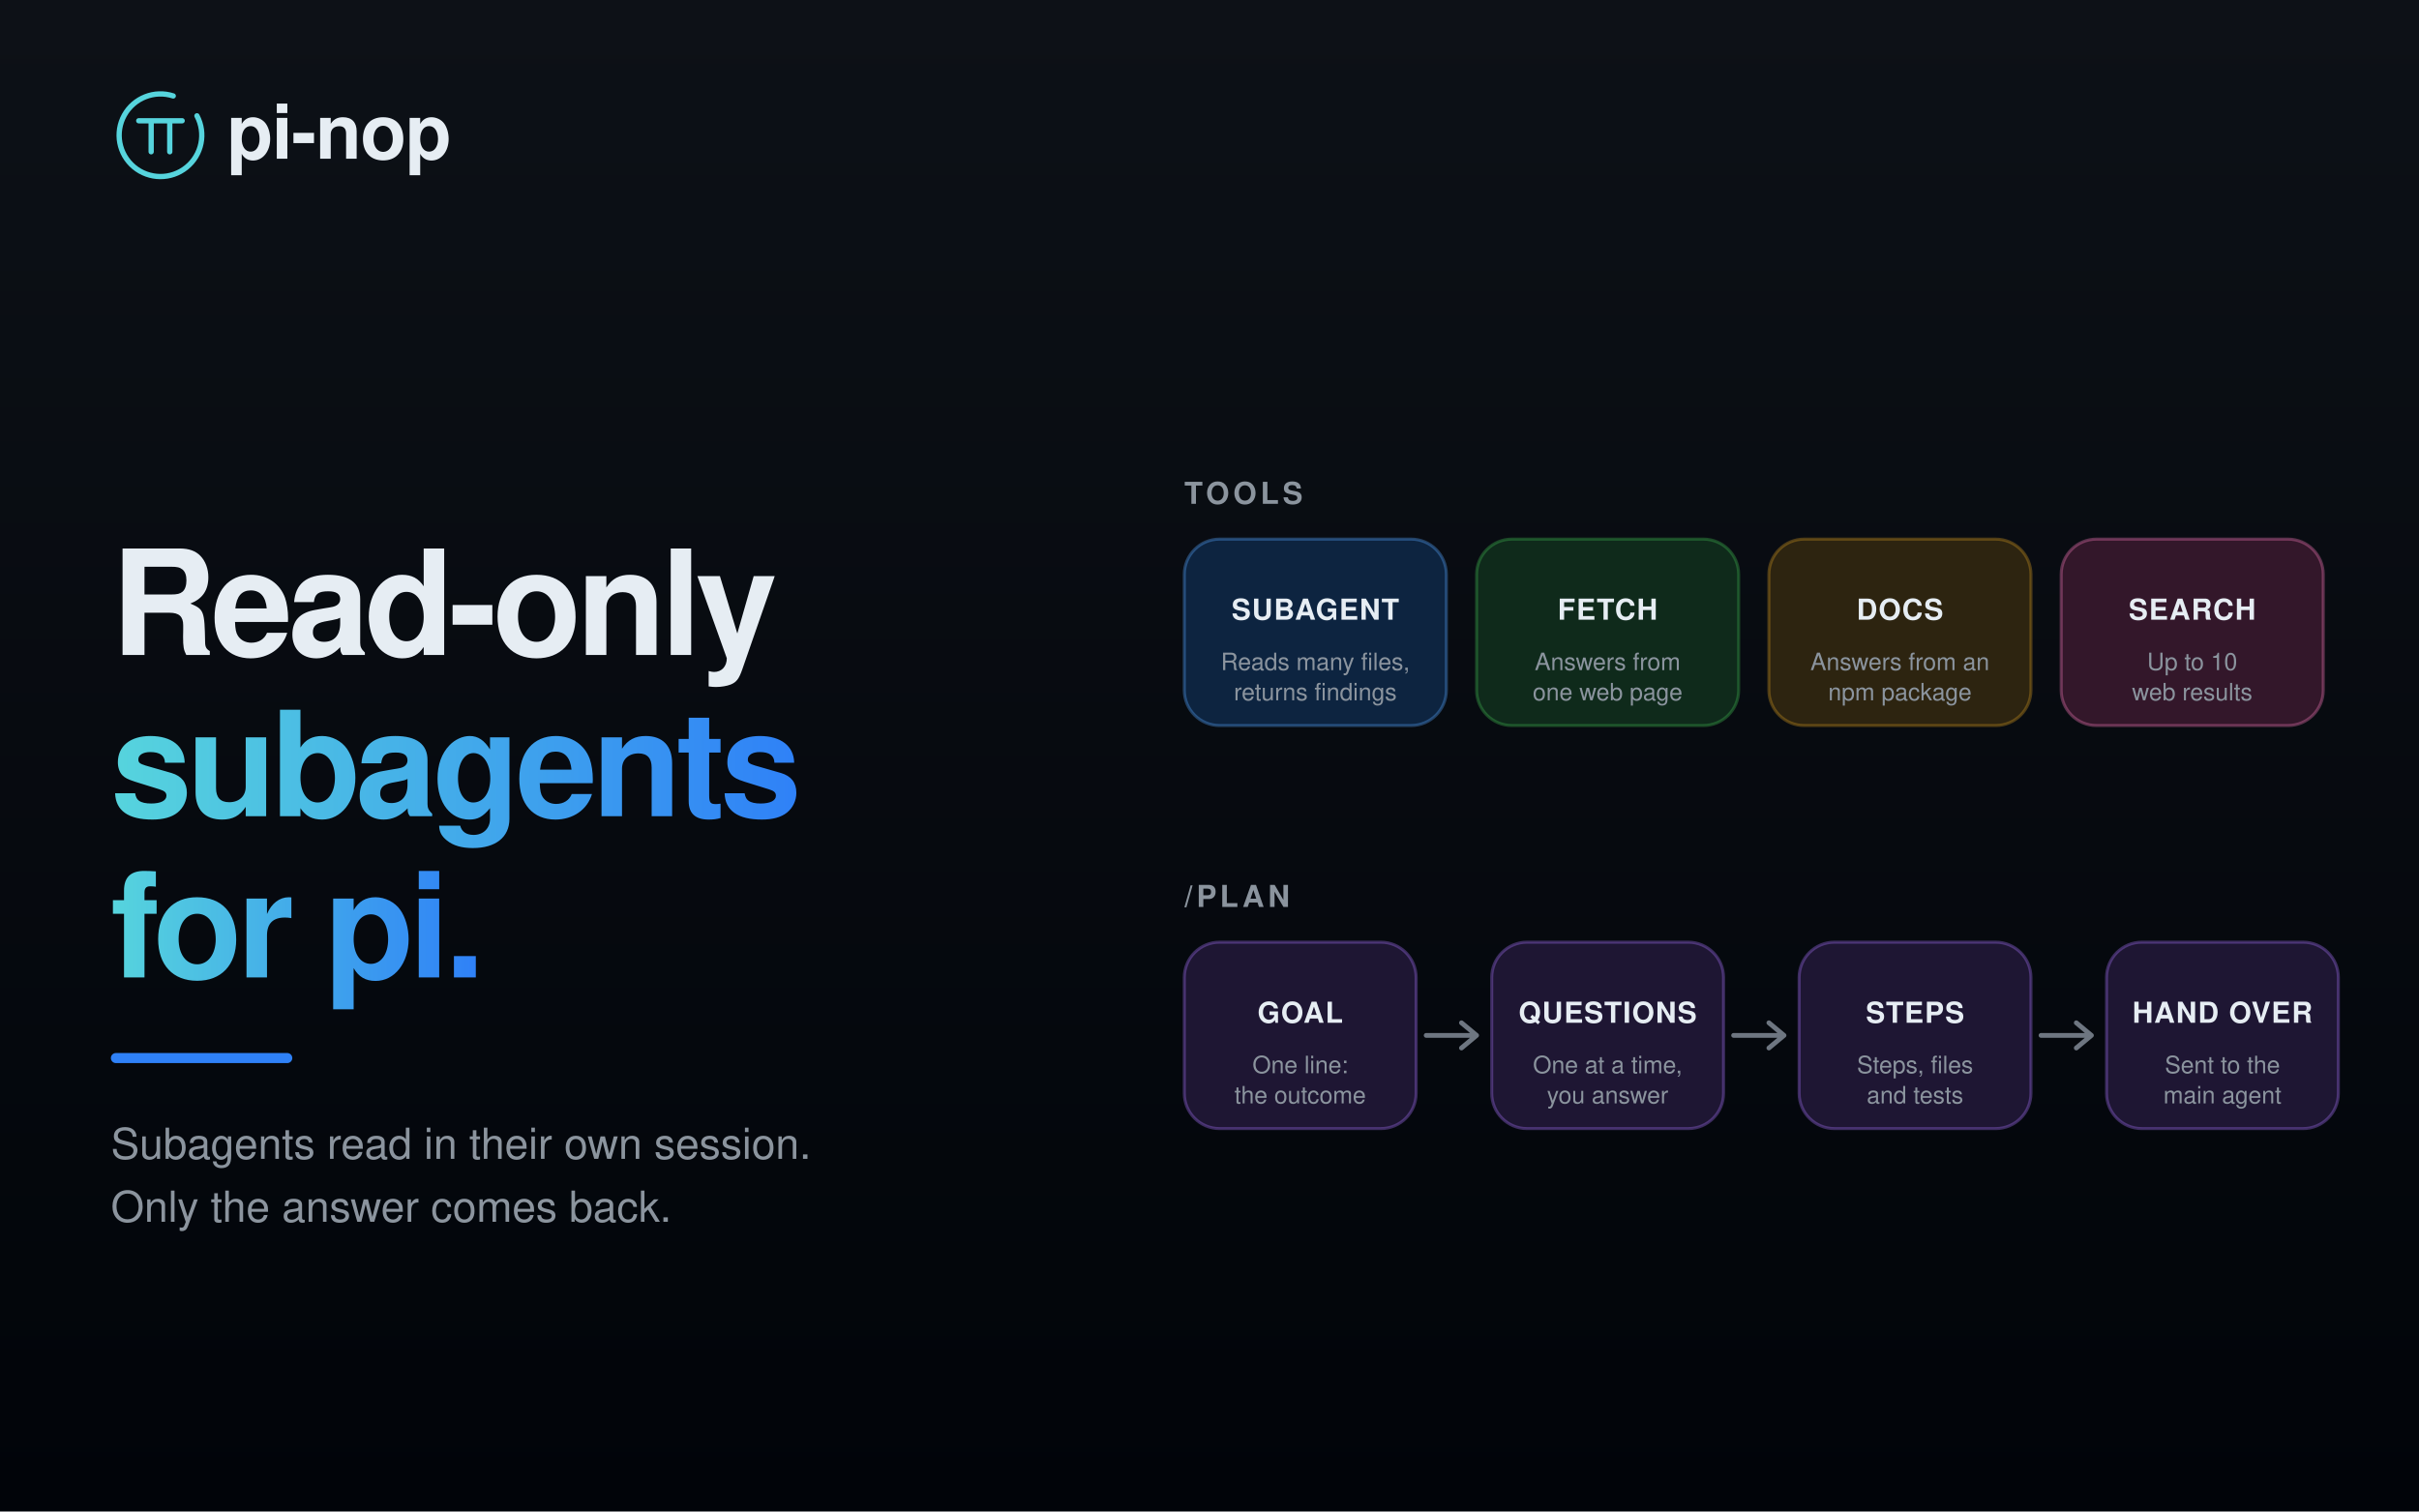
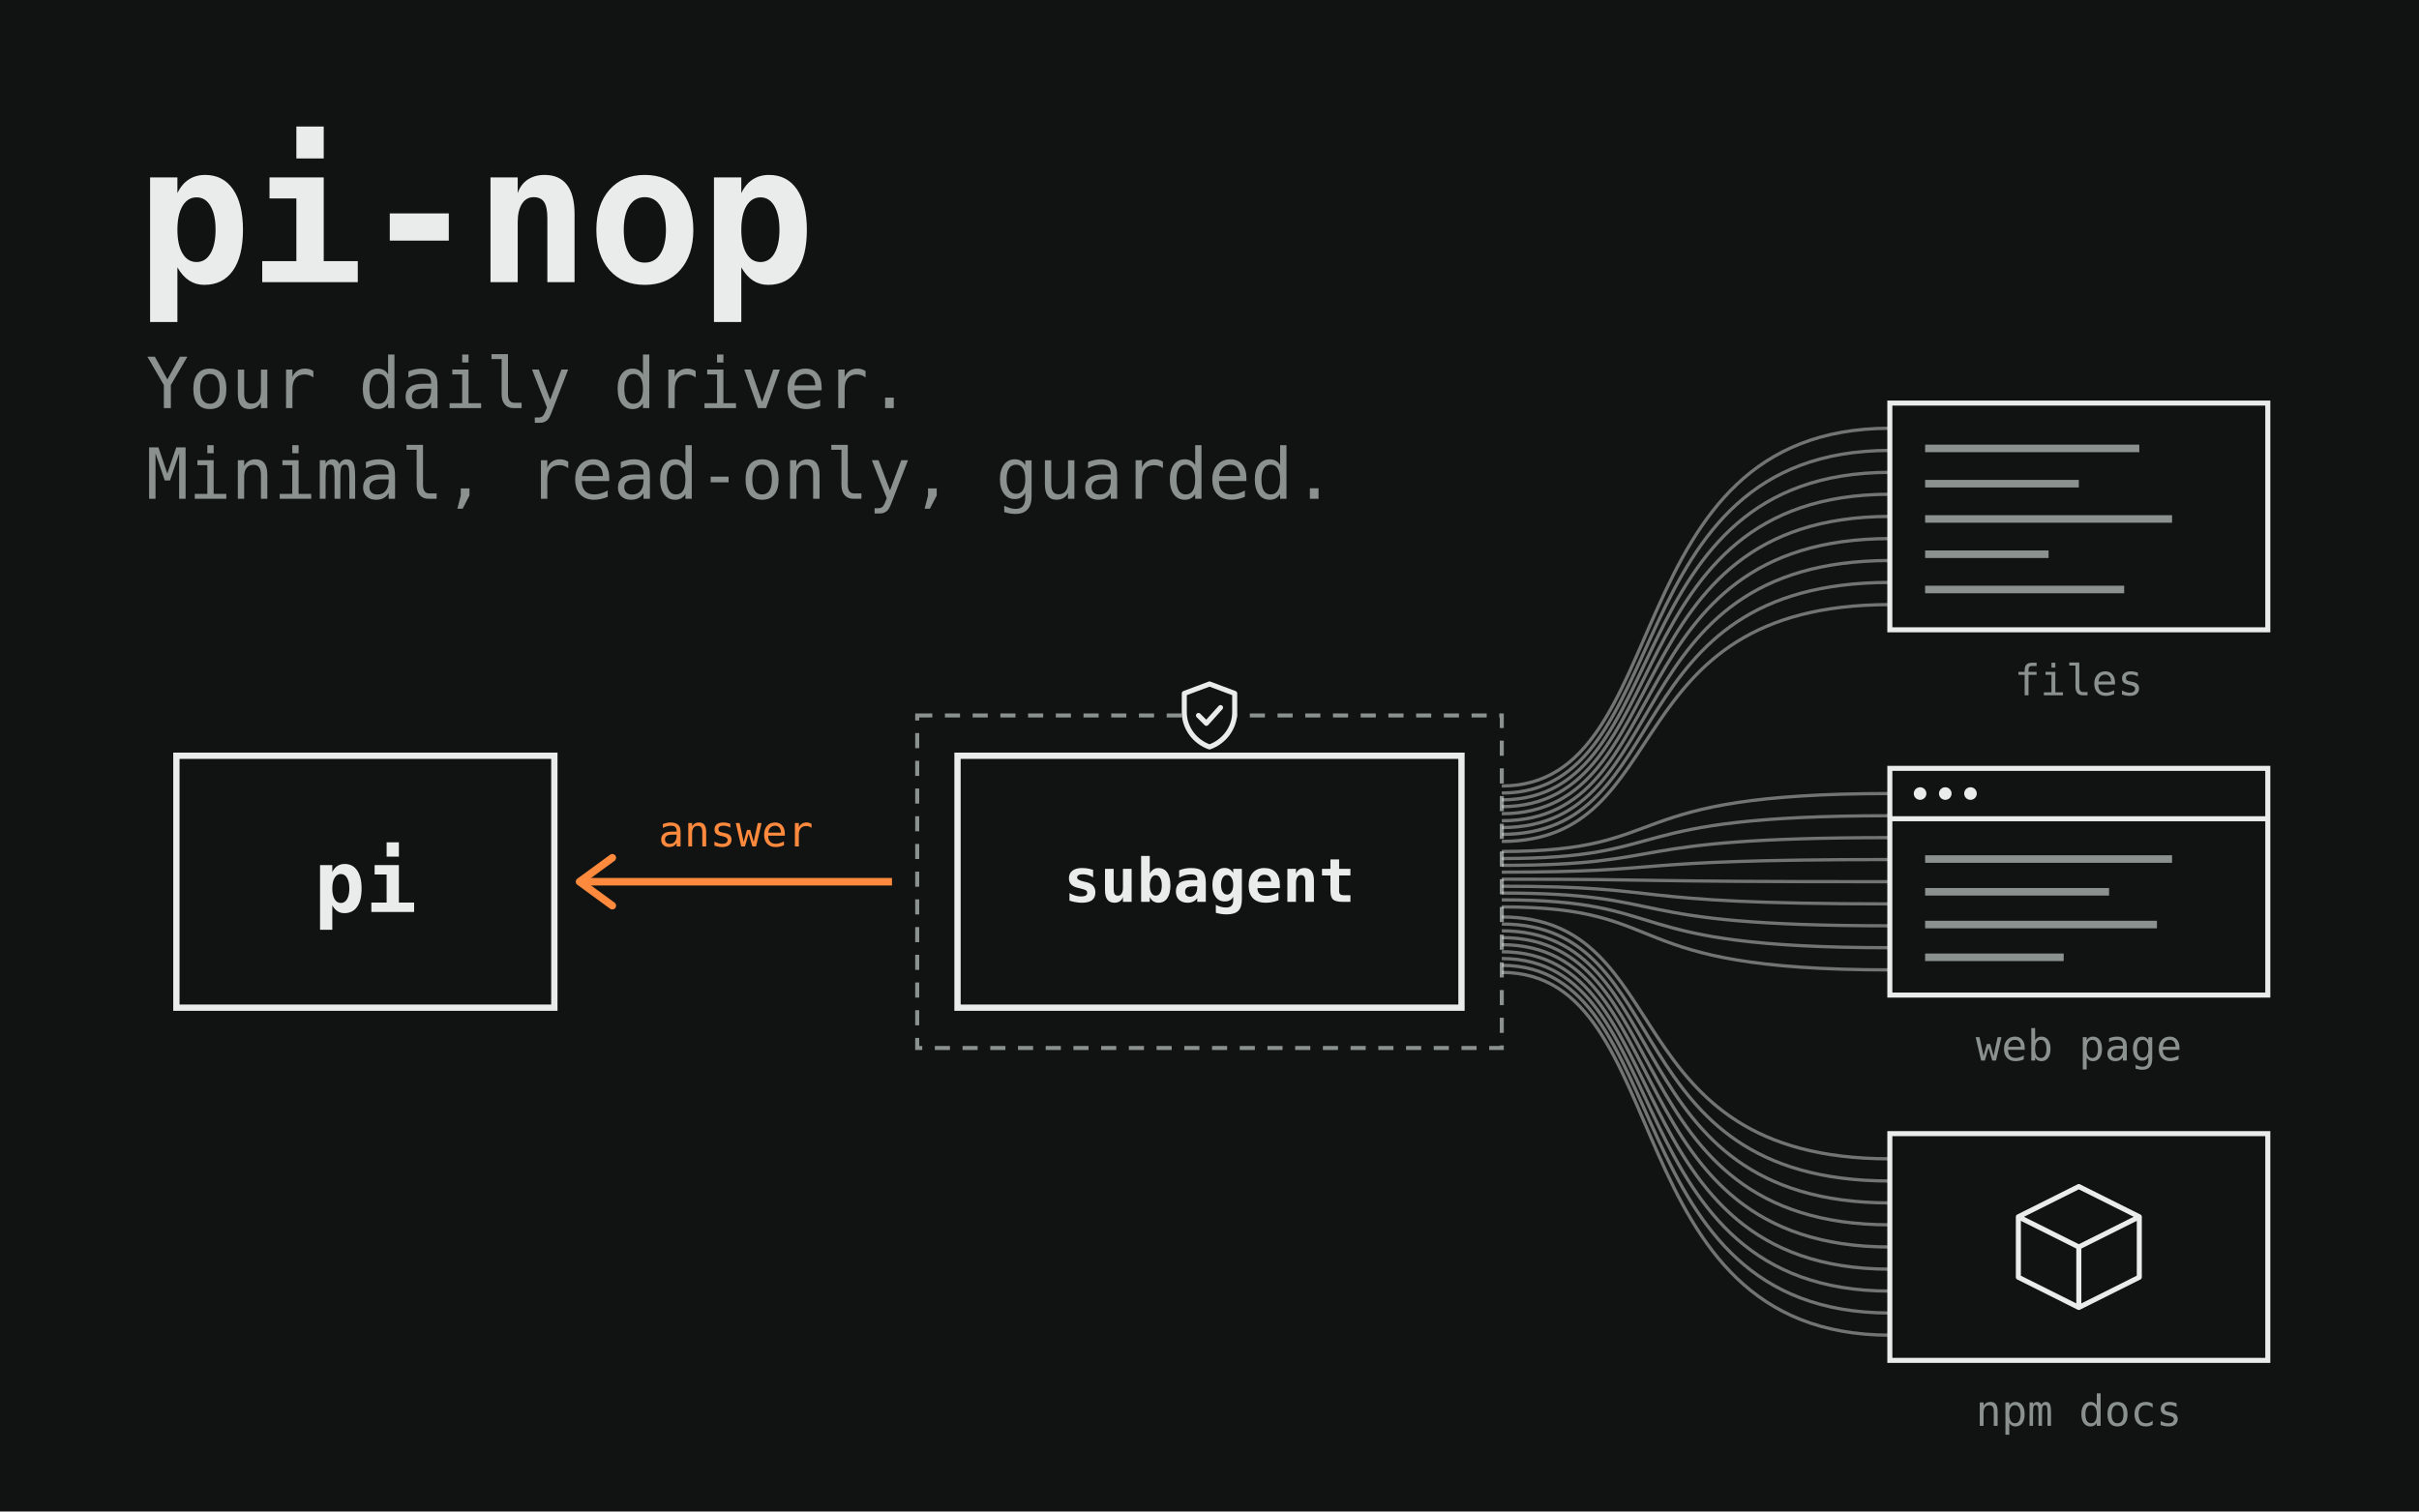
- <svg xmlns="http://www.w3.org/2000/svg" viewBox="0 0 960 600" width="960" height="600" font-family="-apple-system, BlinkMacSystemFont, 'Segoe UI', Helvetica, 'Liberation Sans', Arial, sans-serif" role="img" aria-label="pi-nop. Read-only subagents for pi. Four tools search the repo, read a web page, read an npm package and search the web. The /plan panel goes from goal to questions to steps, then hands the plan to the main agent.">
-   <defs>
-     <linearGradient id="bg" x1="0" y1="0" x2="0" y2="1">
-       <stop offset="0" stop-color="#0d1117" />
-       <stop offset="1" stop-color="#010409" />
-     </linearGradient>
-     <linearGradient id="hl" x1="0" y1="0" x2="1" y2="0">
-       <stop offset="0" stop-color="#56d4dd" />
-       <stop offset="1" stop-color="#2f81f7" />
-     </linearGradient>
-   </defs>
-   <rect width="960" height="600" fill="url(#bg)" />
-   <g transform="translate(44,34) scale(0.82)" fill="none" stroke="#56d4dd" stroke-width="2.56" stroke-linecap="round" stroke-linejoin="round">
-     <path d="M30.18 4.98A20 20 0 1 0 41.66 14.61" />
-     <path d="M13.5 17H34.5M19.5 17V32M28.5 17V32" />
-   </g>
-   <text x="90" y="63" font-size="30" font-weight="700" fill="#e6edf3" letter-spacing="-0.5">pi-nop</text>
-   <g transform="translate(0,90)">
-     <text x="44" y="170" font-size="58" font-weight="700" fill="#e6edf3" letter-spacing="-2">Read-only</text>
-     <text x="44" y="234" font-size="58" font-weight="700" fill="url(#hl)" letter-spacing="-2">subagents</text>
-     <text x="44" y="298" font-size="58" font-weight="700" fill="url(#hl)" letter-spacing="-2">for pi.</text>
-     <rect x="44" y="328" width="72" height="4" rx="2" fill="#2f81f7" />
-     <text x="44" y="370" font-size="17" fill="#8b949e">Subagents read in their own session.</text>
-     <text x="44" y="395" font-size="17" fill="#8b949e">Only the answer comes back.</text>
-     <text x="470" y="110" font-size="12" font-weight="700" fill="#8b949e" letter-spacing="1.5">TOOLS</text>
-     <g font-size="11.5" font-weight="700" fill="#e6edf3" letter-spacing="0.4" text-anchor="middle">
-       <rect x="470" y="124" width="104" height="74" rx="14" fill="#0d2440" stroke="#58a6ff" stroke-opacity="0.35" stroke-width="1.2" />
-       <text x="522" y="156">SUBAGENT</text>
-       <rect x="586" y="124" width="104" height="74" rx="14" fill="#0f2a1b" stroke="#3fb950" stroke-opacity="0.35" stroke-width="1.2" />
-       <text x="638" y="156">FETCH</text>
-       <rect x="702" y="124" width="104" height="74" rx="14" fill="#2d2410" stroke="#d29922" stroke-opacity="0.35" stroke-width="1.2" />
-       <text x="754" y="156">DOCS</text>
-       <rect x="818" y="124" width="104" height="74" rx="14" fill="#33172a" stroke="#f778ba" stroke-opacity="0.35" stroke-width="1.2" />
-       <text x="870" y="156">SEARCH</text>
+ <svg xmlns="http://www.w3.org/2000/svg" viewBox="0 0 960 600" width="960" height="600" role="img" aria-label="pi-nop. Your daily driver. Minimal, read-only, guarded. Files, a web page and npm docs go into a guarded subagent. One answer goes back to pi.">
+   <rect width="960" height="600" fill="#111312" />
+   <text x="54" y="112" font-family="ui-monospace, Menlo, Consolas, 'DejaVu Sans Mono', monospace" font-size="76" font-weight="700" fill="#e9ecea" letter-spacing="-1">pi-nop</text>
+   <text x="58" y="162" font-family="ui-monospace, Menlo, Consolas, 'DejaVu Sans Mono', monospace" font-size="28" fill="#8a918e">Your daily driver.</text>
+   <text x="58" y="198" font-family="ui-monospace, Menlo, Consolas, 'DejaVu Sans Mono', monospace" font-size="28" fill="#8a918e">Minimal, read-only, guarded.</text>
+   <g transform="translate(0,50)">
+     <rect x="70" y="250" width="150" height="100" fill="none" stroke="#e9ecea" stroke-width="2.5" />
+     <text x="145" y="312" text-anchor="middle" font-family="ui-monospace, Menlo, Consolas, 'DejaVu Sans Mono', monospace" font-size="34" font-weight="700" fill="#e9ecea">pi</text>
+     <rect x="380" y="250" width="200" height="100" fill="none" stroke="#e9ecea" stroke-width="2.5" />
+     <text x="480" y="308" text-anchor="middle" font-family="ui-monospace, Menlo, Consolas, 'DejaVu Sans Mono', monospace" font-size="24" font-weight="700" fill="#e9ecea">subagent</text>
+     <rect x="364" y="234" width="232" height="132" fill="none" stroke="#8a918e" stroke-width="1.6" stroke-dasharray="6 5" />
+     <g transform="translate(465.0,219.0) scale(1.25)">
+       <path d="M12 2 4 5v6c0 5 3.4 9.4 8 11 4.6-1.6 8-6 8-11V5z" fill="#111312" stroke="#e9ecea" stroke-width="1.60" stroke-linejoin="round" />
+       <path d="m8.5 12 2.5 2.5 4.5-5" fill="none" stroke="#e9ecea" stroke-width="1.60" stroke-linecap="round" stroke-linejoin="round" />
    </g>
-     <g font-size="9.5" fill="#8b949e" text-anchor="middle">
-       <text x="522" y="176">Reads many files,</text>
-       <text x="522" y="188">returns findings</text>
-       <text x="638" y="176">Answers from</text>
-       <text x="638" y="188">one web page</text>
-       <text x="754" y="176">Answers from an</text>
-       <text x="754" y="188">npm package</text>
-       <text x="870" y="176">Up to 10</text>
-       <text x="870" y="188">web results</text>
-     </g>
-     <text x="470" y="270" font-size="12" font-weight="700" fill="#8b949e" letter-spacing="1.5">/PLAN</text>
-     <g font-size="11.5" font-weight="700" fill="#e6edf3" letter-spacing="0.4" text-anchor="middle">
-       <rect x="470" y="284" width="92" height="74" rx="14" fill="#1e1633" stroke="#a371f7" stroke-opacity="0.35" stroke-width="1.2" />
-       <text x="516" y="316">GOAL</text>
-       <rect x="592" y="284" width="92" height="74" rx="14" fill="#1e1633" stroke="#a371f7" stroke-opacity="0.35" stroke-width="1.2" />
-       <text x="638" y="316">QUESTIONS</text>
-       <rect x="714" y="284" width="92" height="74" rx="14" fill="#1e1633" stroke="#a371f7" stroke-opacity="0.35" stroke-width="1.2" />
-       <text x="760" y="316">STEPS</text>
-       <rect x="836" y="284" width="92" height="74" rx="14" fill="#1e1633" stroke="#a371f7" stroke-opacity="0.35" stroke-width="1.2" />
-       <text x="882" y="316">HAND OVER</text>
-     </g>
-     <g font-size="9.5" fill="#8b949e" text-anchor="middle">
-       <text x="516" y="336">One line:</text>
-       <text x="516" y="348">the outcome</text>
-       <text x="638" y="336">One at a time,</text>
-       <text x="638" y="348">you answer</text>
-       <text x="760" y="336">Steps, files</text>
-       <text x="760" y="348">and tests</text>
-       <text x="882" y="336">Sent to the</text>
-       <text x="882" y="348">main agent</text>
-     </g>
-     <g fill="none" stroke="#6e7681" stroke-width="1.9" stroke-linecap="round" stroke-linejoin="round">
-       <path d="M566 321h20M580 316l6 5-6 5" />
-       <path d="M688 321h20M702 316l6 5-6 5" />
-       <path d="M810 321h20M824 316l6 5-6 5" />
-     </g>
+     <rect x="750" y="110" width="150" height="90" fill="none" stroke="#e9ecea" stroke-width="2" />
+     <path d="M764 128H849" stroke="#8a918e" stroke-width="3" />
+     <path d="M764 142H825" stroke="#8a918e" stroke-width="3" />
+     <path d="M764 156H862" stroke="#8a918e" stroke-width="3" />
+     <path d="M764 170H813" stroke="#8a918e" stroke-width="3" />
+     <path d="M764 184H843" stroke="#8a918e" stroke-width="3" />
+     <text x="825.0" y="226" text-anchor="middle" font-family="ui-monospace, Menlo, Consolas, 'DejaVu Sans Mono', monospace" font-size="17" font-weight="400" fill="#8a918e">files</text>
+     <path d="M750 120.0C640 120.0 666 262.0 596 262.0" fill="none" stroke="#e9ecea" stroke-width="1.3" opacity=".45" />
+     <path d="M750 128.8C640 128.8 666 264.8 596 264.8" fill="none" stroke="#e9ecea" stroke-width="1.3" opacity=".45" />
+     <path d="M750 137.5C640 137.5 666 267.5 596 267.5" fill="none" stroke="#e9ecea" stroke-width="1.3" opacity=".45" />
+     <path d="M750 146.2C640 146.2 666 270.2 596 270.2" fill="none" stroke="#e9ecea" stroke-width="1.3" opacity=".45" />
+     <path d="M750 155.0C640 155.0 666 273.0 596 273.0" fill="none" stroke="#e9ecea" stroke-width="1.3" opacity=".45" />
+     <path d="M750 163.8C640 163.8 666 275.8 596 275.8" fill="none" stroke="#e9ecea" stroke-width="1.3" opacity=".45" />
+     <path d="M750 172.5C640 172.5 666 278.5 596 278.5" fill="none" stroke="#e9ecea" stroke-width="1.3" opacity=".45" />
+     <path d="M750 181.2C640 181.2 666 281.2 596 281.2" fill="none" stroke="#e9ecea" stroke-width="1.3" opacity=".45" />
+     <path d="M750 190.0C640 190.0 666 284.0 596 284.0" fill="none" stroke="#e9ecea" stroke-width="1.3" opacity=".45" />
+     <rect x="750" y="255" width="150" height="90" fill="none" stroke="#e9ecea" stroke-width="2" />
+     <path d="M750 275H900" stroke="#e9ecea" stroke-width="2" />
+     <circle cx="762" cy="265" r="2.5" fill="#e9ecea" />
+     <circle cx="772" cy="265" r="2.5" fill="#e9ecea" />
+     <circle cx="782" cy="265" r="2.5" fill="#e9ecea" />
+     <path d="M764 291H862" stroke="#8a918e" stroke-width="3" />
+     <path d="M764 304H837" stroke="#8a918e" stroke-width="3" />
+     <path d="M764 317H856" stroke="#8a918e" stroke-width="3" />
+     <path d="M764 330H819" stroke="#8a918e" stroke-width="3" />
+     <text x="825.0" y="371" text-anchor="middle" font-family="ui-monospace, Menlo, Consolas, 'DejaVu Sans Mono', monospace" font-size="17" font-weight="400" fill="#8a918e">web page</text>
+     <path d="M750 265.0C640 265.0 666 288.0 596 288.0" fill="none" stroke="#e9ecea" stroke-width="1.3" opacity=".45" />
+     <path d="M750 273.8C640 273.8 666 290.8 596 290.8" fill="none" stroke="#e9ecea" stroke-width="1.3" opacity=".45" />
+     <path d="M750 282.5C640 282.5 666 293.5 596 293.5" fill="none" stroke="#e9ecea" stroke-width="1.3" opacity=".45" />
+     <path d="M750 291.2C640 291.2 666 296.2 596 296.2" fill="none" stroke="#e9ecea" stroke-width="1.3" opacity=".45" />
+     <path d="M750 300.0C640 300.0 666 299.0 596 299.0" fill="none" stroke="#e9ecea" stroke-width="1.3" opacity=".45" />
+     <path d="M750 308.8C640 308.8 666 301.8 596 301.8" fill="none" stroke="#e9ecea" stroke-width="1.3" opacity=".45" />
+     <path d="M750 317.5C640 317.5 666 304.5 596 304.5" fill="none" stroke="#e9ecea" stroke-width="1.3" opacity=".45" />
+     <path d="M750 326.2C640 326.2 666 307.2 596 307.2" fill="none" stroke="#e9ecea" stroke-width="1.3" opacity=".45" />
+     <path d="M750 335.0C640 335.0 666 310.0 596 310.0" fill="none" stroke="#e9ecea" stroke-width="1.3" opacity=".45" />
+     <rect x="750" y="400" width="150" height="90" fill="none" stroke="#e9ecea" stroke-width="2" />
+     <path d="M825.0 421.0L849.0 433.0V457.0L825.0 469.0L801.0 457.0V433.0ZM801.0 433.0L825.0 445.0L849.0 433.0M825.0 445.0V469.0" fill="none" stroke="#e9ecea" stroke-width="2" stroke-linejoin="round" />
+     <text x="825.0" y="516" text-anchor="middle" font-family="ui-monospace, Menlo, Consolas, 'DejaVu Sans Mono', monospace" font-size="17" font-weight="400" fill="#8a918e">npm docs</text>
+     <path d="M750 410.0C640 410.0 666 314.0 596 314.0" fill="none" stroke="#e9ecea" stroke-width="1.3" opacity=".45" />
+     <path d="M750 418.8C640 418.8 666 316.8 596 316.8" fill="none" stroke="#e9ecea" stroke-width="1.3" opacity=".45" />
+     <path d="M750 427.5C640 427.5 666 319.5 596 319.5" fill="none" stroke="#e9ecea" stroke-width="1.3" opacity=".45" />
+     <path d="M750 436.2C640 436.2 666 322.2 596 322.2" fill="none" stroke="#e9ecea" stroke-width="1.3" opacity=".45" />
+     <path d="M750 445.0C640 445.0 666 325.0 596 325.0" fill="none" stroke="#e9ecea" stroke-width="1.3" opacity=".45" />
+     <path d="M750 453.8C640 453.8 666 327.8 596 327.8" fill="none" stroke="#e9ecea" stroke-width="1.3" opacity=".45" />
+     <path d="M750 462.5C640 462.5 666 330.5 596 330.5" fill="none" stroke="#e9ecea" stroke-width="1.3" opacity=".45" />
+     <path d="M750 471.2C640 471.2 666 333.2 596 333.2" fill="none" stroke="#e9ecea" stroke-width="1.3" opacity=".45" />
+     <path d="M750 480.0C640 480.0 666 336.0 596 336.0" fill="none" stroke="#e9ecea" stroke-width="1.3" opacity=".45" />
+     <path d="M354 300H231.5" stroke="#ff8a3d" stroke-width="3" />
+     <path d="M243 290.5L230 300L243 309.5" fill="none" stroke="#ff8a3d" stroke-width="3" stroke-linecap="round" stroke-linejoin="round" />
+     <text x="292.0" y="286" text-anchor="middle" font-family="ui-monospace, Menlo, Consolas, 'DejaVu Sans Mono', monospace" font-size="17" font-weight="400" fill="#ff8a3d">answer</text>
  </g>
</svg>
